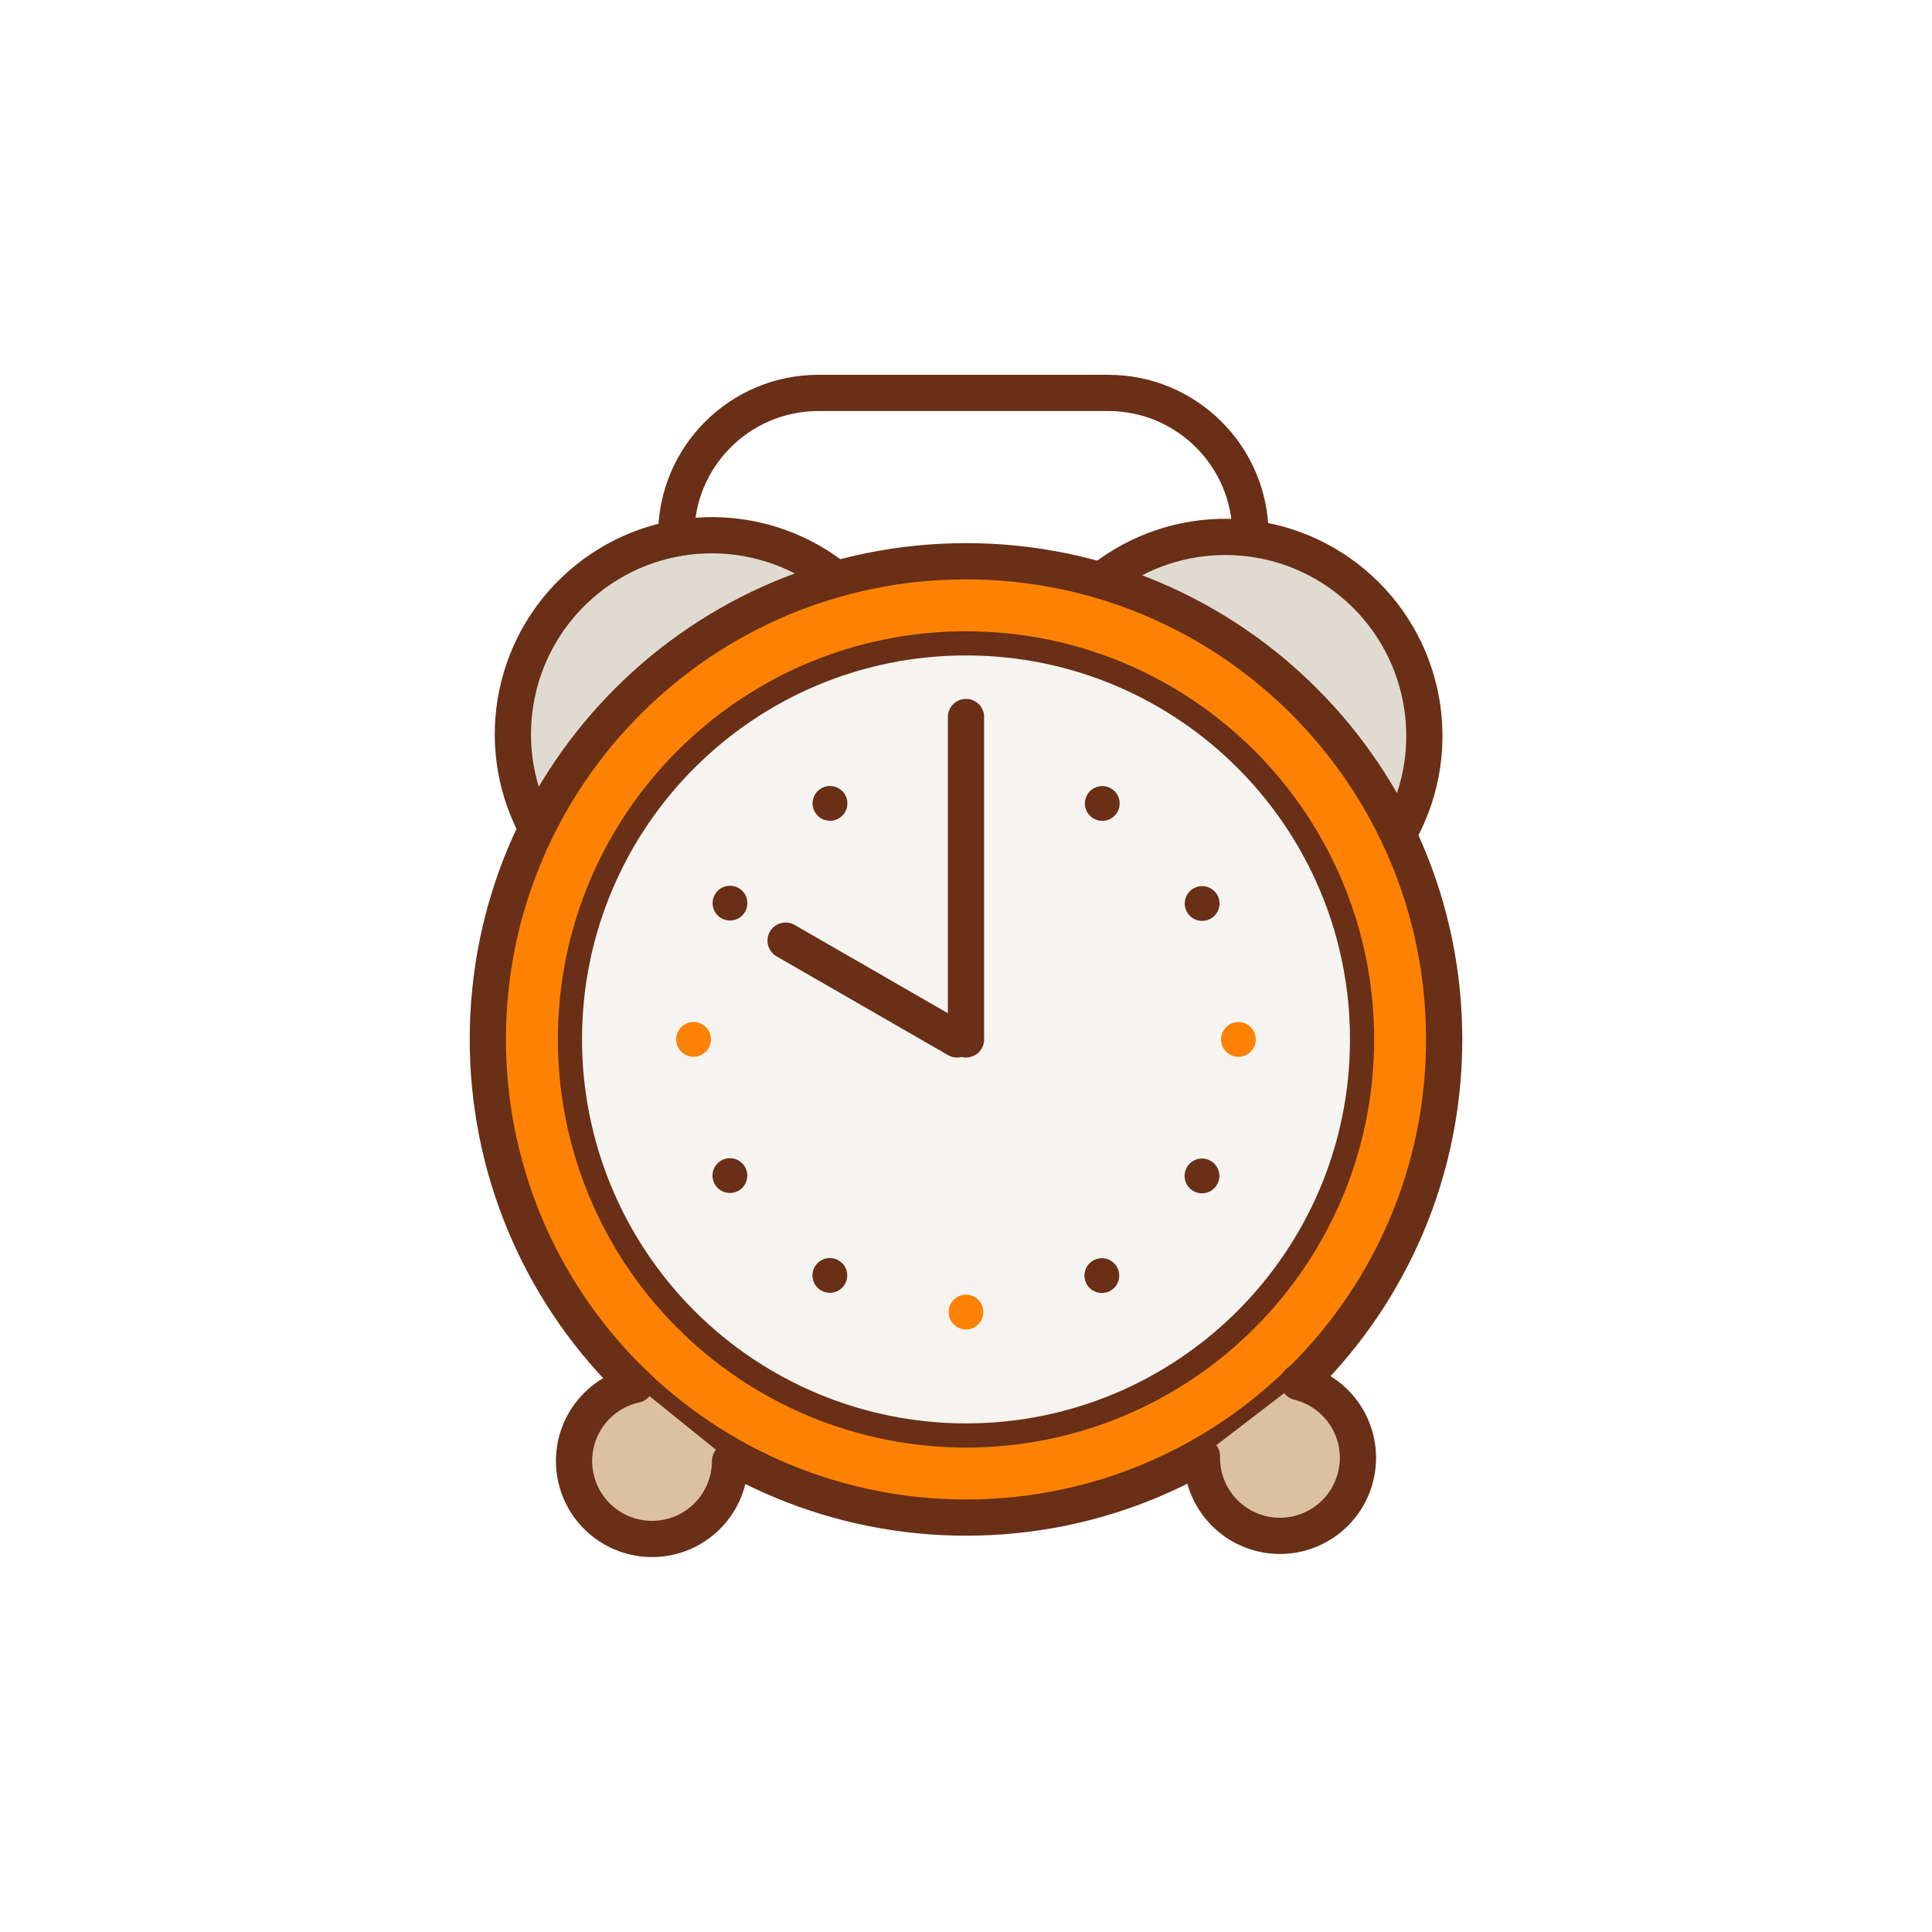
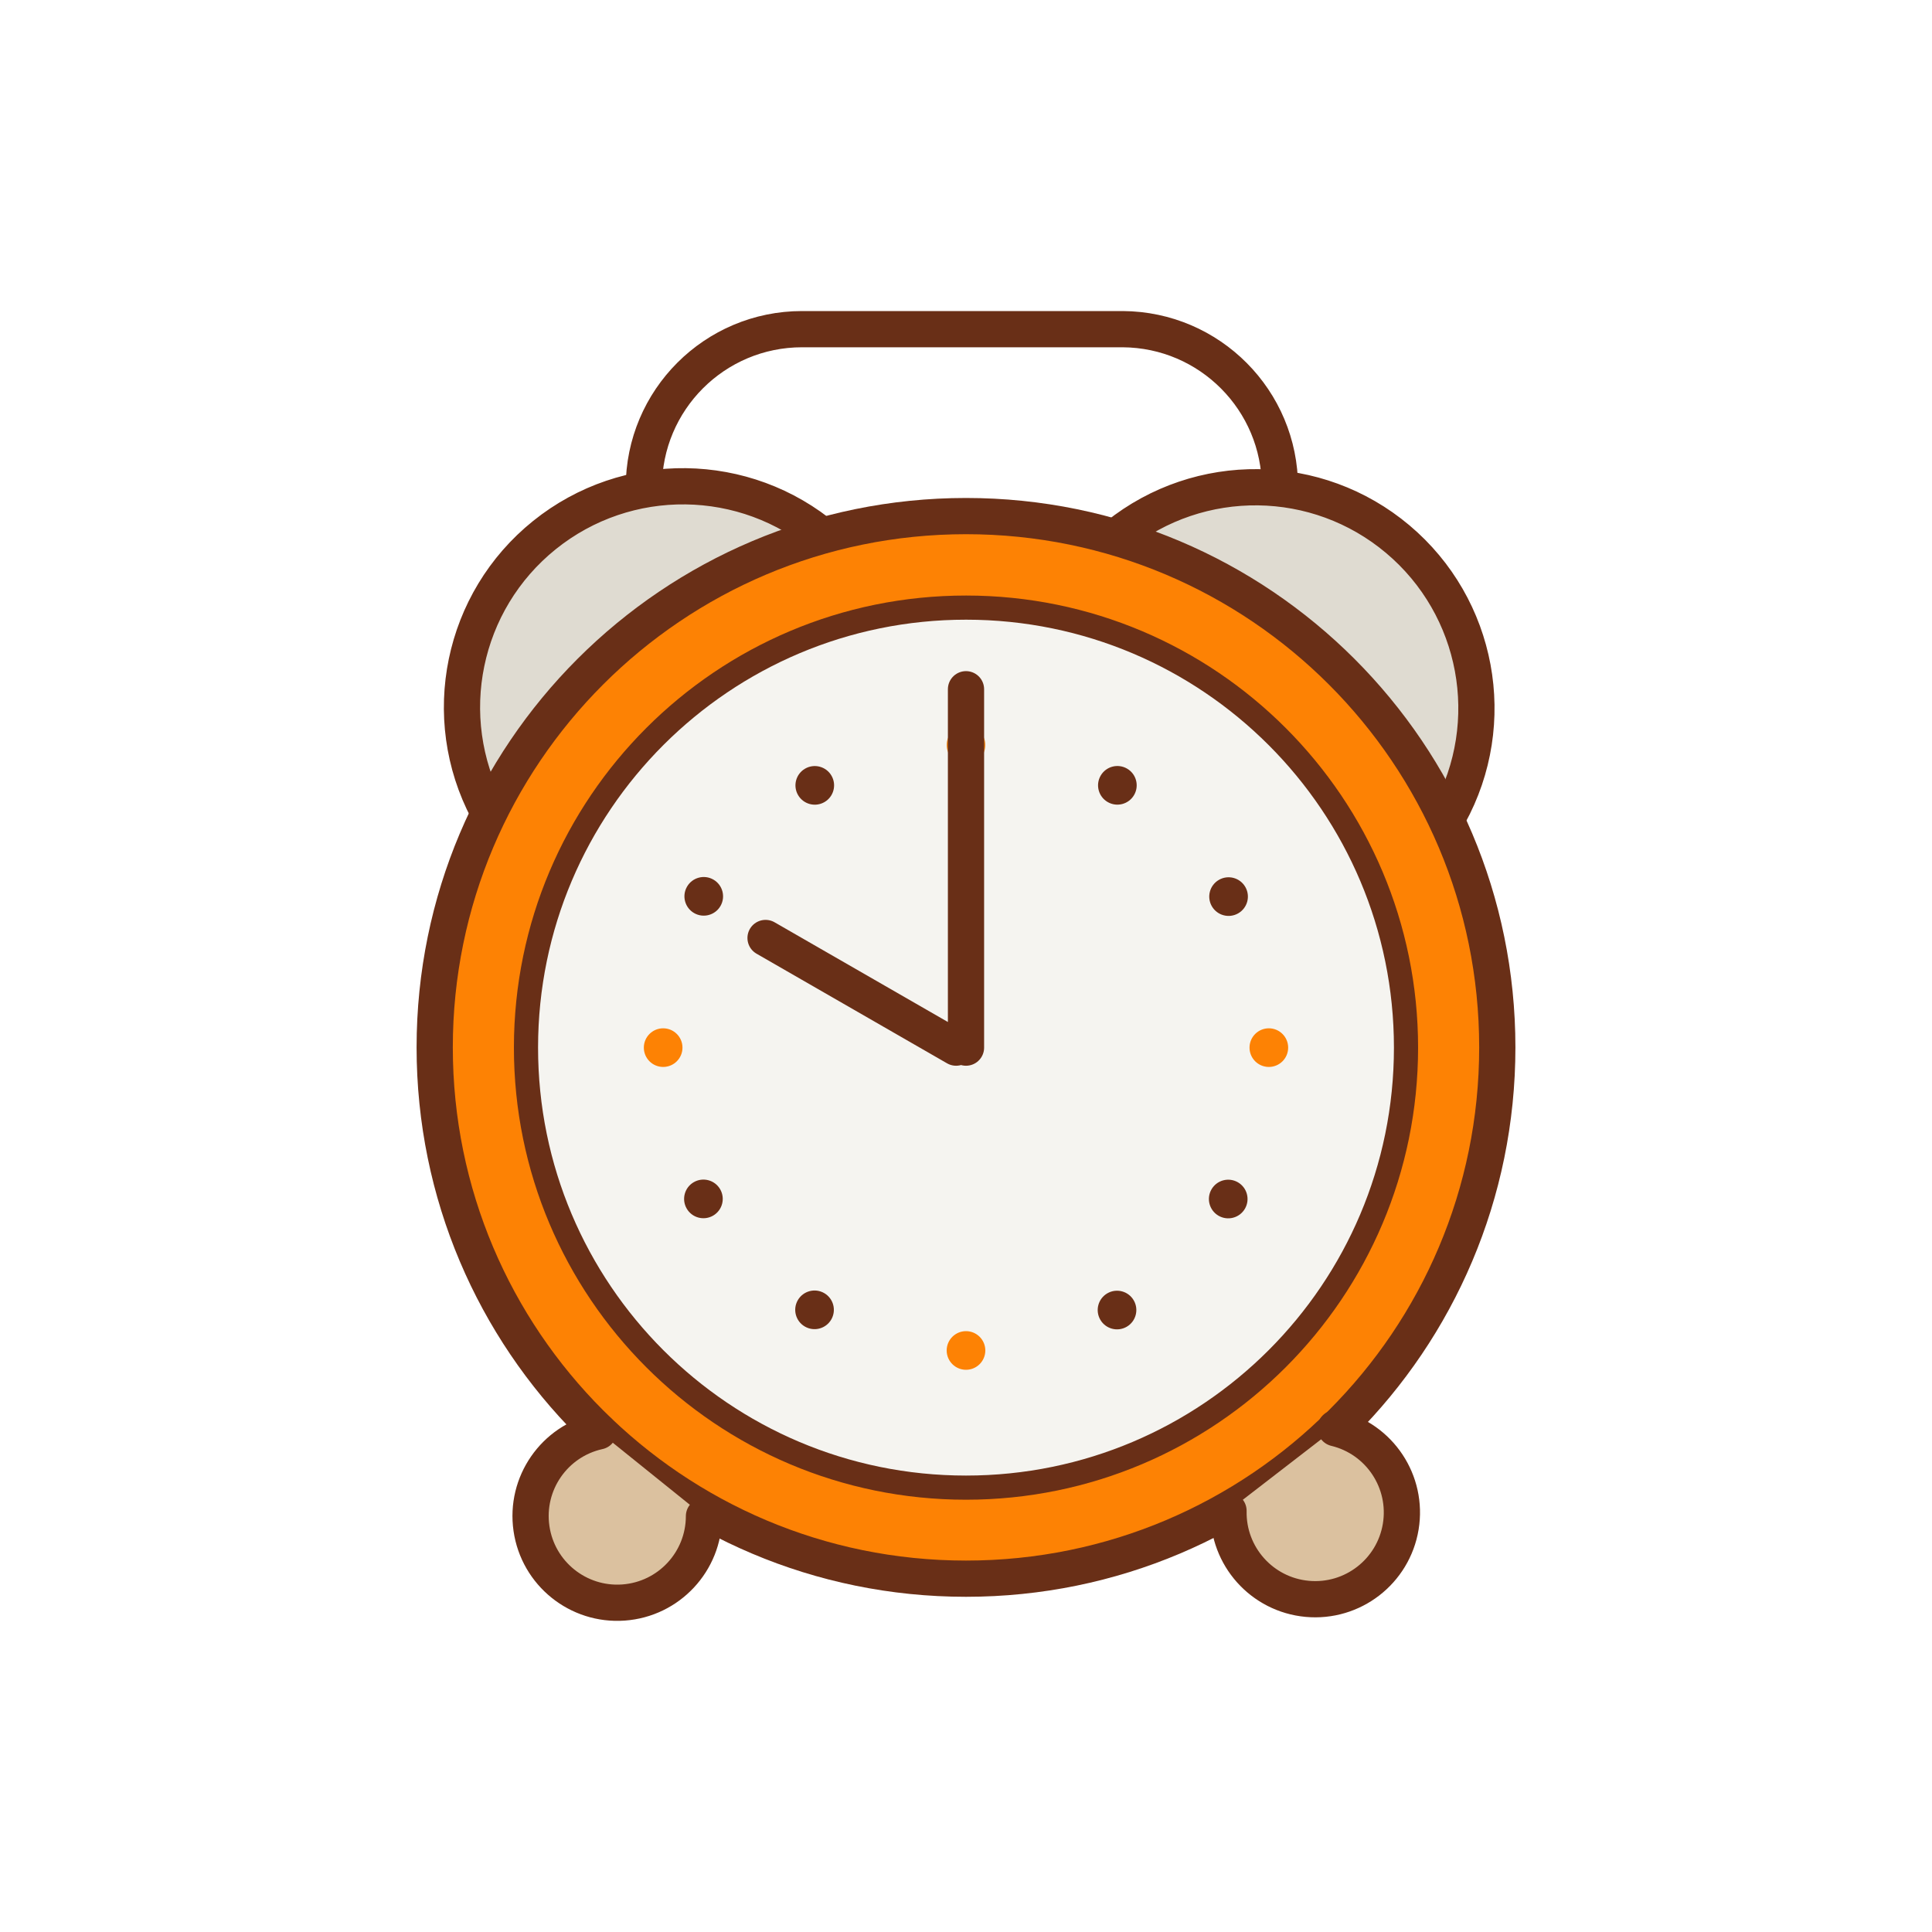
<svg xmlns="http://www.w3.org/2000/svg" width="80" height="80" viewBox="0 0 80 80">
  <g data-name="Слой 2">
    <g data-name="Слой 1">
-       <path d="M45.64 24A8.24 8.24 0 0 1 58 34.37M22.17 34.21a8.24 8.24 0 0 1 12.58-10.14" fill="#dfdbd1" stroke="#692f17" stroke-linecap="round" stroke-linejoin="round" stroke-width="1.5" />
-       <path d="M20.2 43A19.8 19.8 0 1 1 40 62.84 19.79 19.79 0 0 1 20.2 43z" fill="#fd8204" stroke="#692f17" stroke-linecap="round" stroke-linejoin="round" stroke-width="1.5" />
-       <circle cx="40" cy="43.05" r="1.48" fill="#dfdbd1" stroke="#5d3329" stroke-linecap="round" stroke-linejoin="round" stroke-width="2" />
-       <path d="M23.6 43A16.4 16.4 0 1 1 40 59.44 16.4 16.4 0 0 1 23.6 43z" fill="#f5f4f0" stroke="#692f17" stroke-linecap="round" stroke-linejoin="round" />
-       <circle cx="28.72" cy="43.04" r=".72" fill="#fd8204" />
-       <circle cx="51.28" cy="43.04" r=".72" fill="#fd8204" />
-       <circle cx="40" cy="31.76" r=".72" fill="#ec8213" />
-       <circle cx="40" cy="54.33" r=".72" fill="#fd8204" />
-       <circle cx="30.22" cy="48.68" r=".72" transform="rotate(-29.92 30.22 48.673)" fill="#692f17" />
-       <circle cx="49.78" cy="37.41" r=".72" transform="rotate(-29.94 49.784 37.415)" fill="#692f17" />
-       <circle cx="34.37" cy="33.27" r=".72" transform="rotate(-29.94 34.362 33.272)" fill="#692f17" />
-       <circle cx="45.63" cy="52.82" r=".72" transform="rotate(-29.92 45.628 52.83)" fill="#692f17" />
-       <circle cx="34.36" cy="52.82" r=".72" transform="rotate(-60.01 34.355 52.814)" fill="#692f17" />
-       <circle cx="45.64" cy="33.27" r=".72" transform="rotate(-60 45.641 33.267)" fill="#692f17" />
-       <circle cx="30.23" cy="37.4" r=".72" transform="rotate(-59.98 30.226 37.401)" fill="#692f17" />
-       <circle cx="49.77" cy="48.69" r=".72" transform="rotate(-60 49.773 48.69)" fill="#692f17" />
-       <path d="M28 22.16a5.89 5.89 0 0 1 5.89-5.89h12a5.89 5.89 0 0 1 5.89 5.89" fill="none" stroke="#692f17" stroke-linecap="round" stroke-linejoin="round" stroke-width="1.5" />
-       <path d="M30.23 60.5a3.23 3.23 0 1 1-3.92-3.16M53.77 57.23a3.23 3.23 0 1 1-4 3.07" fill="#dbc19f" stroke="#692f17" stroke-linecap="round" stroke-miterlimit="10" stroke-width="1.5" />
-       <path fill="#dfdbd1" stroke="#692f17" stroke-linecap="round" stroke-linejoin="round" stroke-width="1.5" d="M40 43.04V29.69M39.63 43.04l-7.1-4.09" />
+       <path d="M46.27 22.18A9.15 9.15 0 0 1 60 33.74M20.19 33.56a9.15 9.15 0 0 1 14-11.26" fill="#dfdbd1" stroke="#692f17" stroke-linecap="round" stroke-linejoin="round" stroke-width="1.5" />
+       <path d="M18 43.37a22 22 0 1 1 22 22 22 22 0 0 1-22-22z" fill="#fd8204" stroke="#692f17" stroke-linecap="round" stroke-linejoin="round" stroke-width="1.5" />
+       <circle cx="40" cy="43.38" r="1.65" fill="#dfdbd1" stroke="#5d3329" stroke-linecap="round" stroke-linejoin="round" stroke-width="2" />
+       <path d="M21.78 43.37A18.22 18.22 0 1 1 40 61.6a18.22 18.22 0 0 1-18.22-18.23z" fill="#f5f4f0" stroke="#692f17" stroke-linecap="round" stroke-linejoin="round" />
+       <circle cx="27.46" cy="43.38" r=".8" fill="#fd8204" />
+       <circle cx="52.54" cy="43.38" r=".8" fill="#fd8204" />
+       <circle cx="40" cy="30.85" r=".8" fill="#ec8213" />
+       <circle cx="40" cy="55.92" r=".8" fill="#fd8204" />
+       <circle cx="29.13" cy="49.64" r=".8" transform="rotate(-29.92 29.137 49.647)" fill="#692f17" />
+       <circle cx="50.87" cy="37.13" r=".8" transform="rotate(-29.94 50.864 37.123)" fill="#692f17" />
+       <circle cx="33.74" cy="32.52" r=".8" transform="rotate(-29.94 33.74 32.524)" fill="#692f17" />
+       <circle cx="46.26" cy="54.25" r=".8" transform="rotate(-29.92 46.249 54.26)" fill="#692f17" />
+       <circle cx="33.73" cy="54.24" r=".8" transform="rotate(-60.01 33.727 54.24)" fill="#692f17" />
+       <circle cx="46.27" cy="32.52" r=".8" transform="rotate(-60 46.268 32.521)" fill="#692f17" />
+       <circle cx="29.14" cy="37.11" r=".8" transform="rotate(-59.98 29.145 37.112)" fill="#692f17" />
+       <circle cx="50.86" cy="49.65" r=".8" transform="rotate(-60 50.858 49.651)" fill="#692f17" />
+       <path d="M26.66 20.18a6.55 6.55 0 0 1 6.55-6.55h13.28A6.55 6.55 0 0 1 53 20.18" fill="none" stroke="#692f17" stroke-linecap="round" stroke-linejoin="round" stroke-width="1.5" />
+       <path d="M29.15 62.78a3.59 3.59 0 1 1-4.36-3.51M55.3 59.14a3.59 3.59 0 1 1-4.43 3.42" fill="#dbc19f" stroke="#692f17" stroke-linecap="round" stroke-miterlimit="10" stroke-width="1.5" />
+       <path fill="#dfdbd1" stroke="#692f17" stroke-linecap="round" stroke-linejoin="round" stroke-width="1.5" d="M40 43.38V28.54M39.59 43.38l-7.89-4.54" />
      <path fill="none" d="M0 0h80v80H0z" />
    </g>
  </g>
</svg>
